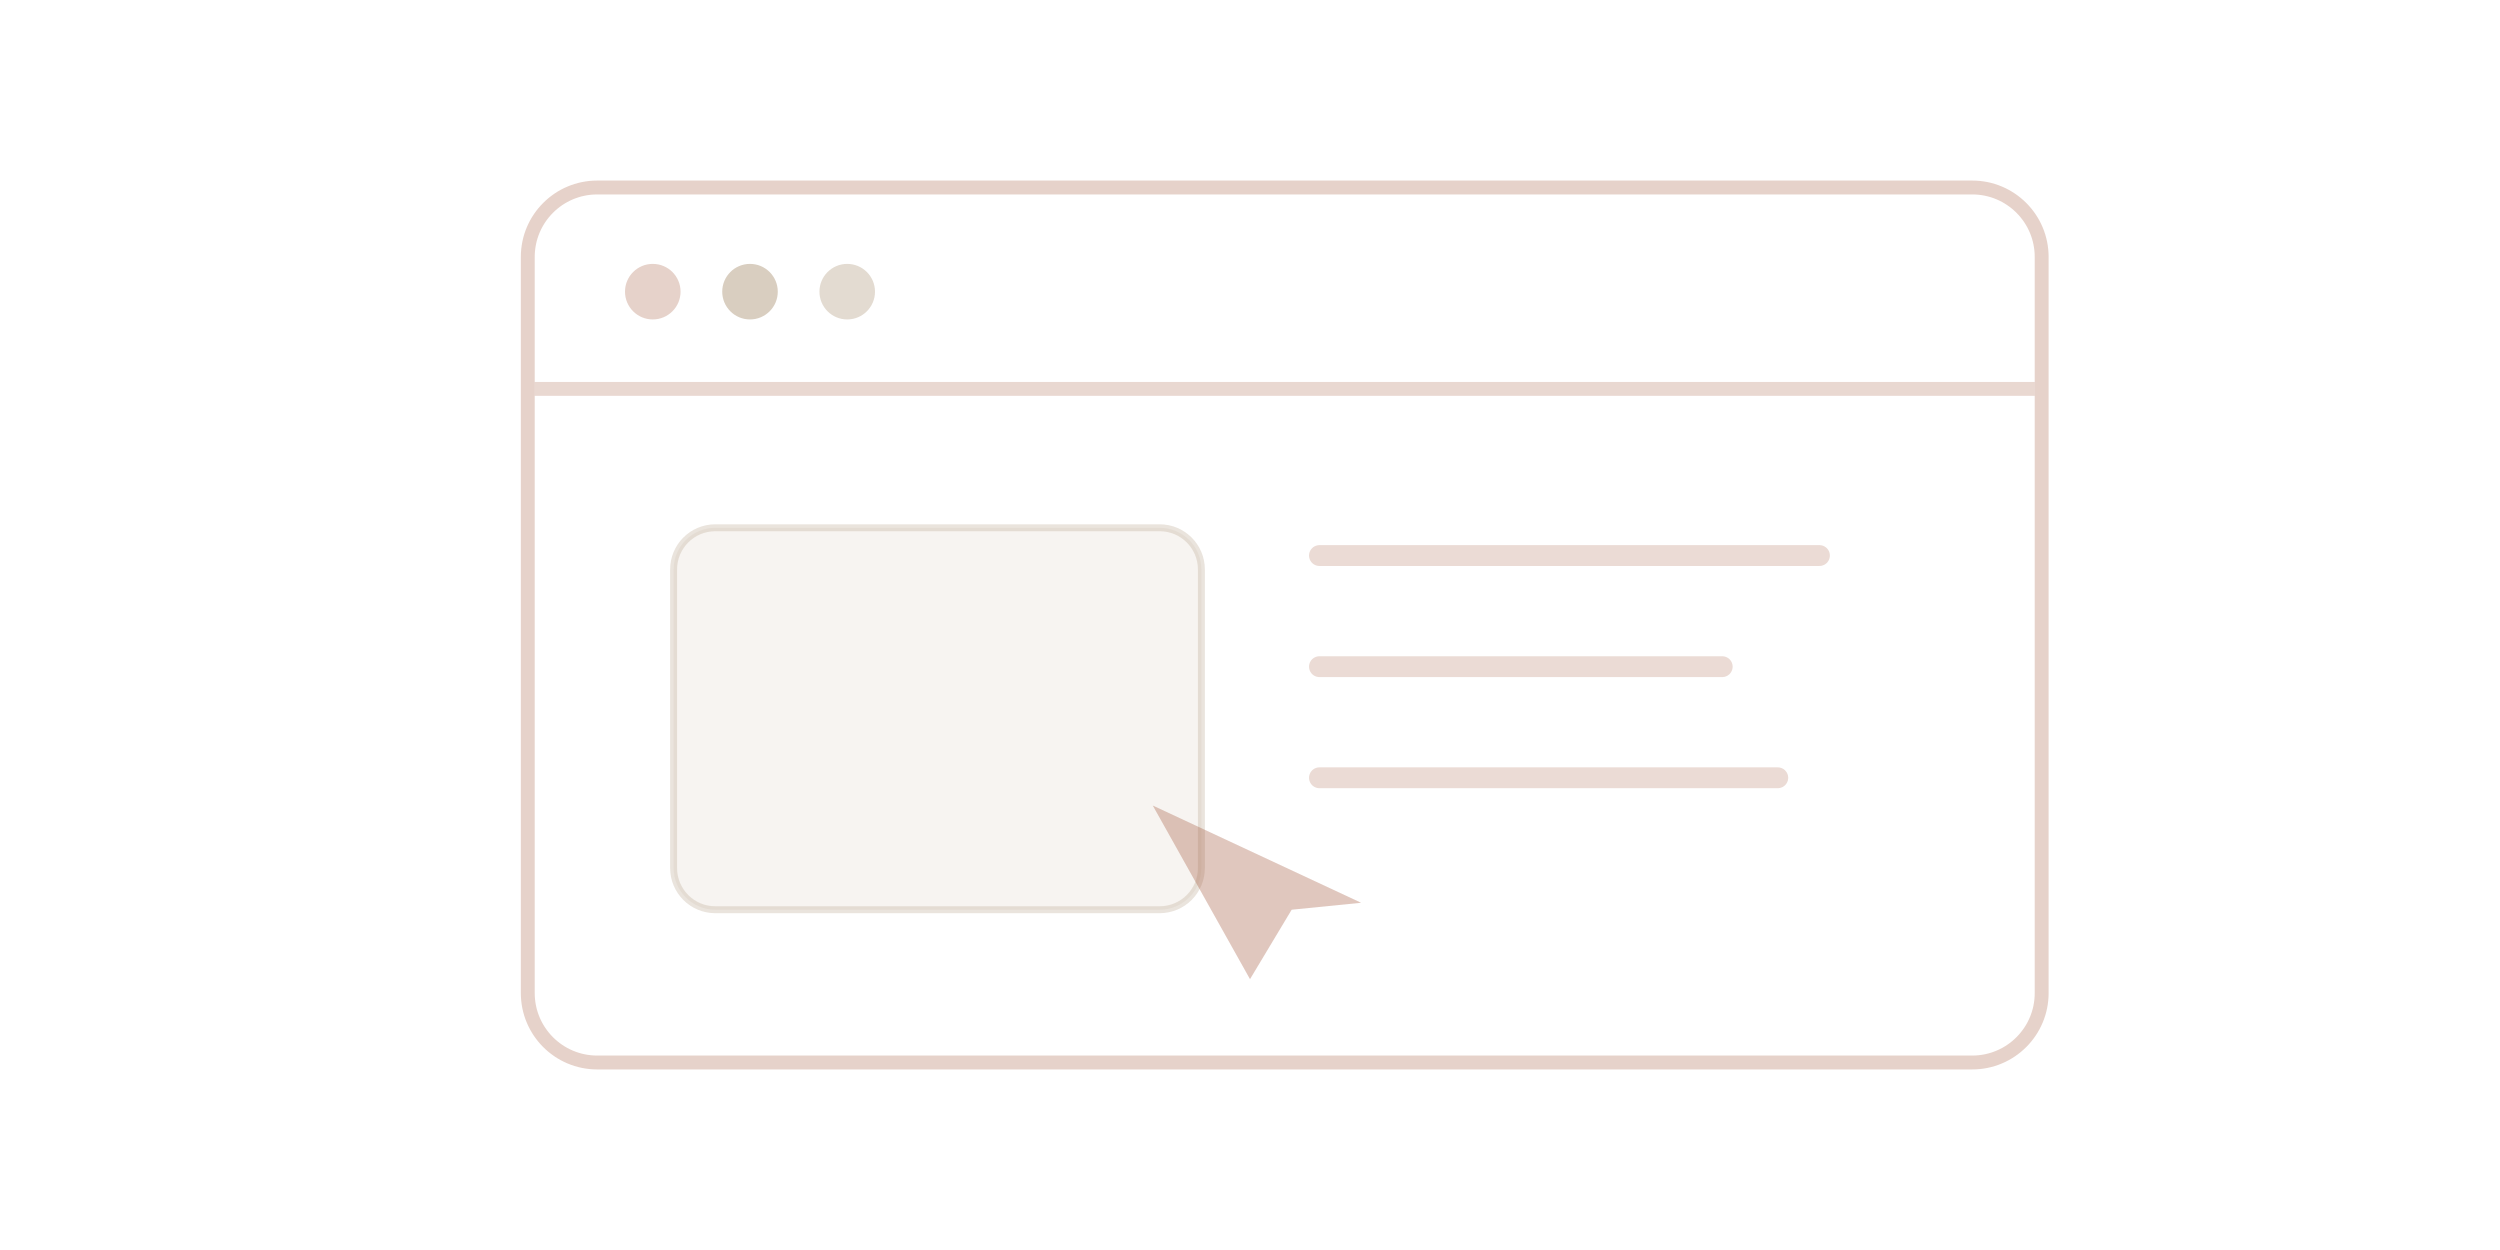
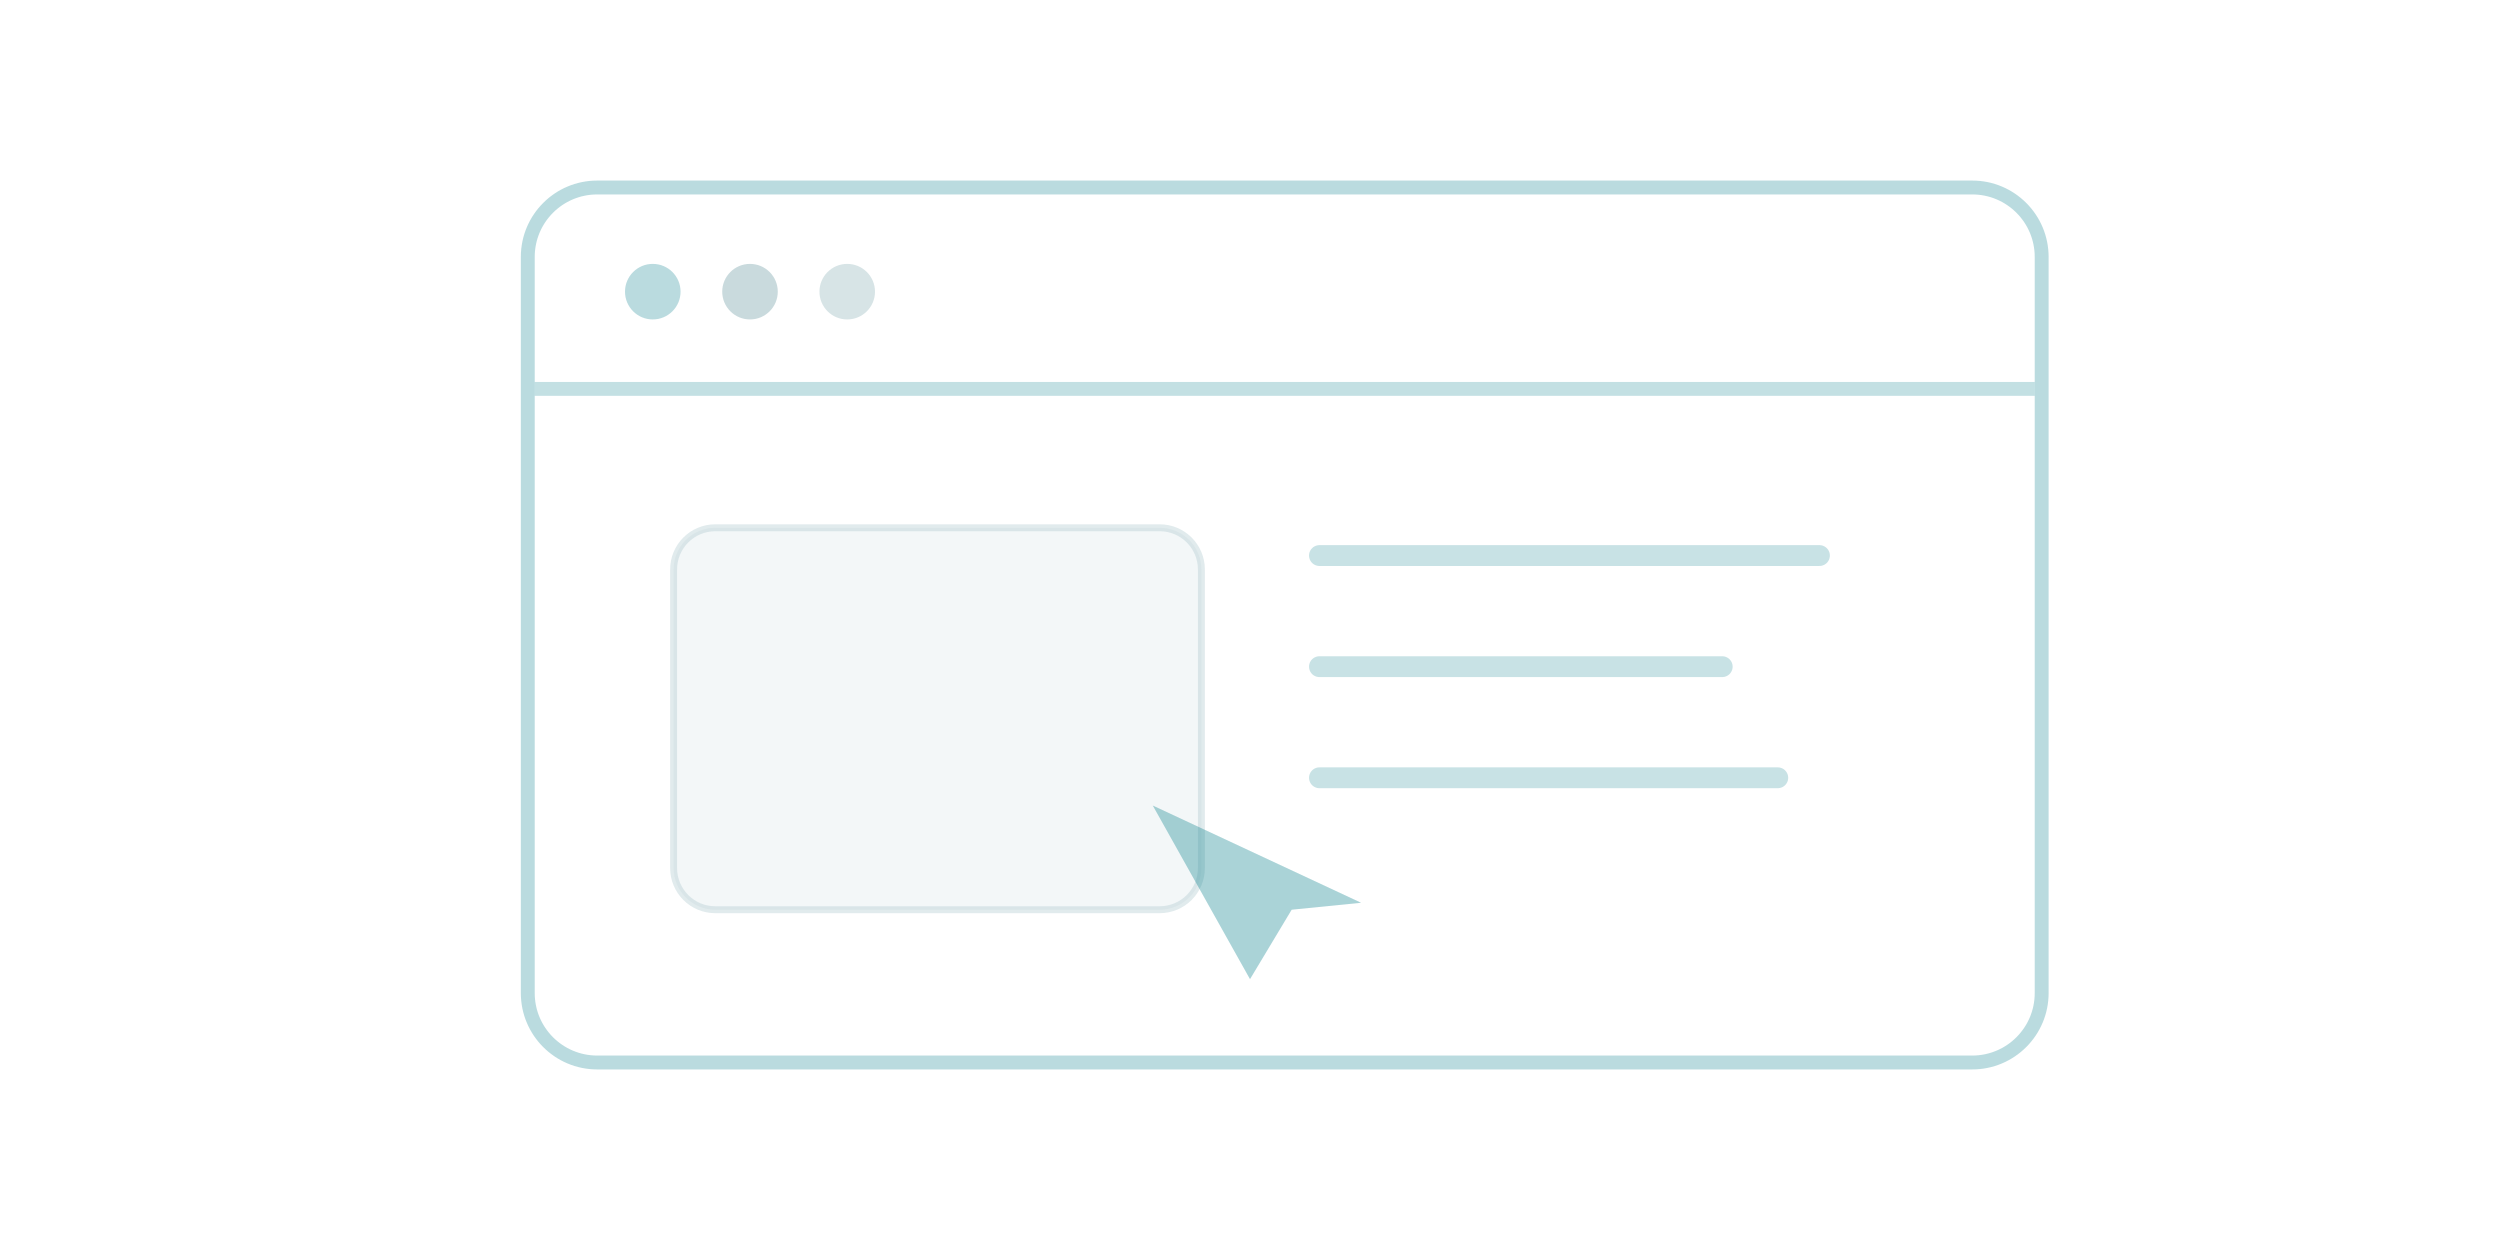
<svg xmlns="http://www.w3.org/2000/svg" viewBox="0 0 360 180" fill="none">
-   <rect x="76" y="27" width="218" height="126" rx="10" stroke="#A65D42" stroke-opacity=".28" stroke-width="2" />
-   <path d="M77 56h216" stroke="#A65D42" stroke-opacity=".24" stroke-width="2" />
-   <circle cx="94" cy="42" r="4" fill="#A65D42" fill-opacity=".28" />
-   <circle cx="108" cy="42" r="4" fill="#B9A58D" fill-opacity=".55" />
-   <circle cx="122" cy="42" r="4" fill="#B9A58D" fill-opacity=".4" />
-   <rect x="97" y="76" width="76" height="55" rx="6" fill="#B9A58D" fill-opacity=".12" stroke="#B9A58D" stroke-opacity=".3" />
-   <path d="M190 80h72M190 96h58M190 112h66" stroke="#A65D42" stroke-opacity=".22" stroke-width="3" stroke-linecap="round" />
-   <path d="m166 116 14 25 6-10 10-1-30-14Z" fill="#A65D42" fill-opacity=".34" />
+   <rect x="76" y="27" width="218" height="126" rx="10" stroke="#087E8B" stroke-opacity=".28" stroke-width="2" />
+   <path d="M77 56h216" stroke="#087E8B" stroke-opacity=".24" stroke-width="2" />
+   <circle cx="94" cy="42" r="4" fill="#087E8B" fill-opacity=".28" />
+   <circle cx="108" cy="42" r="4" fill="#9CBCC1" fill-opacity=".55" />
+   <circle cx="122" cy="42" r="4" fill="#9CBCC1" fill-opacity=".4" />
+   <rect x="97" y="76" width="76" height="55" rx="6" fill="#9CBCC1" fill-opacity=".12" stroke="#9CBCC1" stroke-opacity=".3" />
+   <path d="M190 80h72M190 96h58M190 112h66" stroke="#087E8B" stroke-opacity=".22" stroke-width="3" stroke-linecap="round" />
+   <path d="m166 116 14 25 6-10 10-1-30-14Z" fill="#087E8B" fill-opacity=".34" />
</svg>
